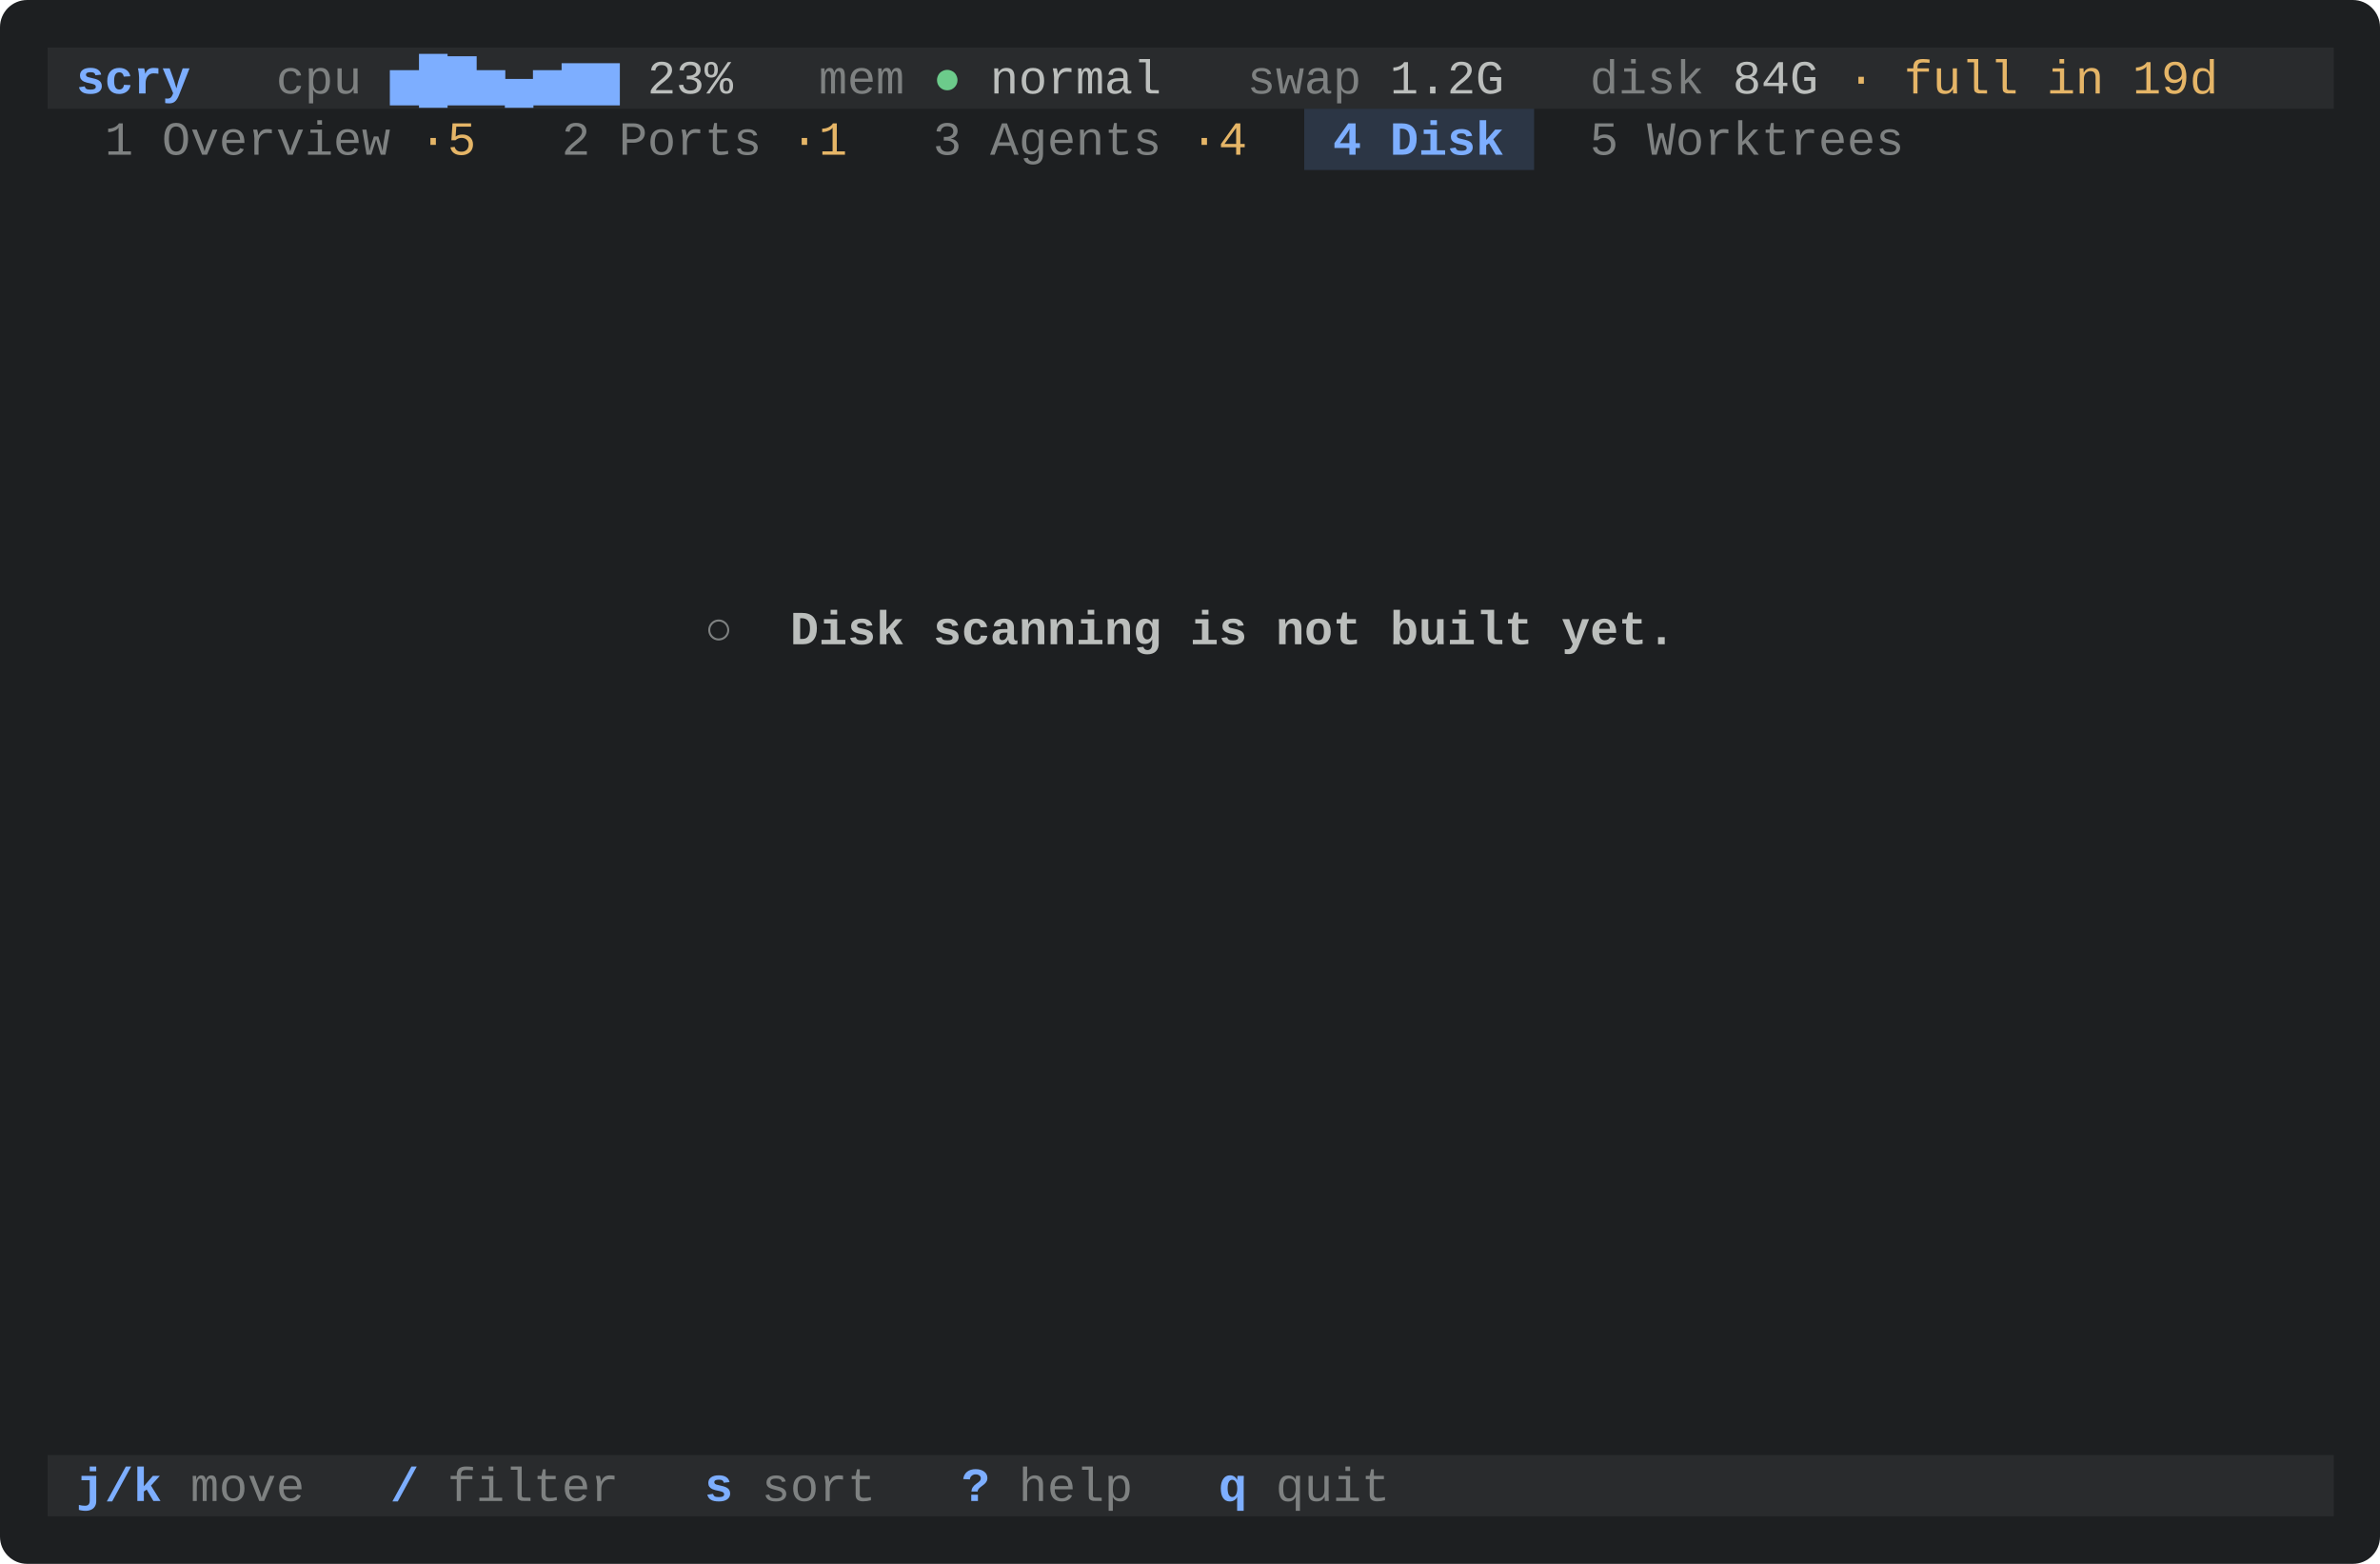
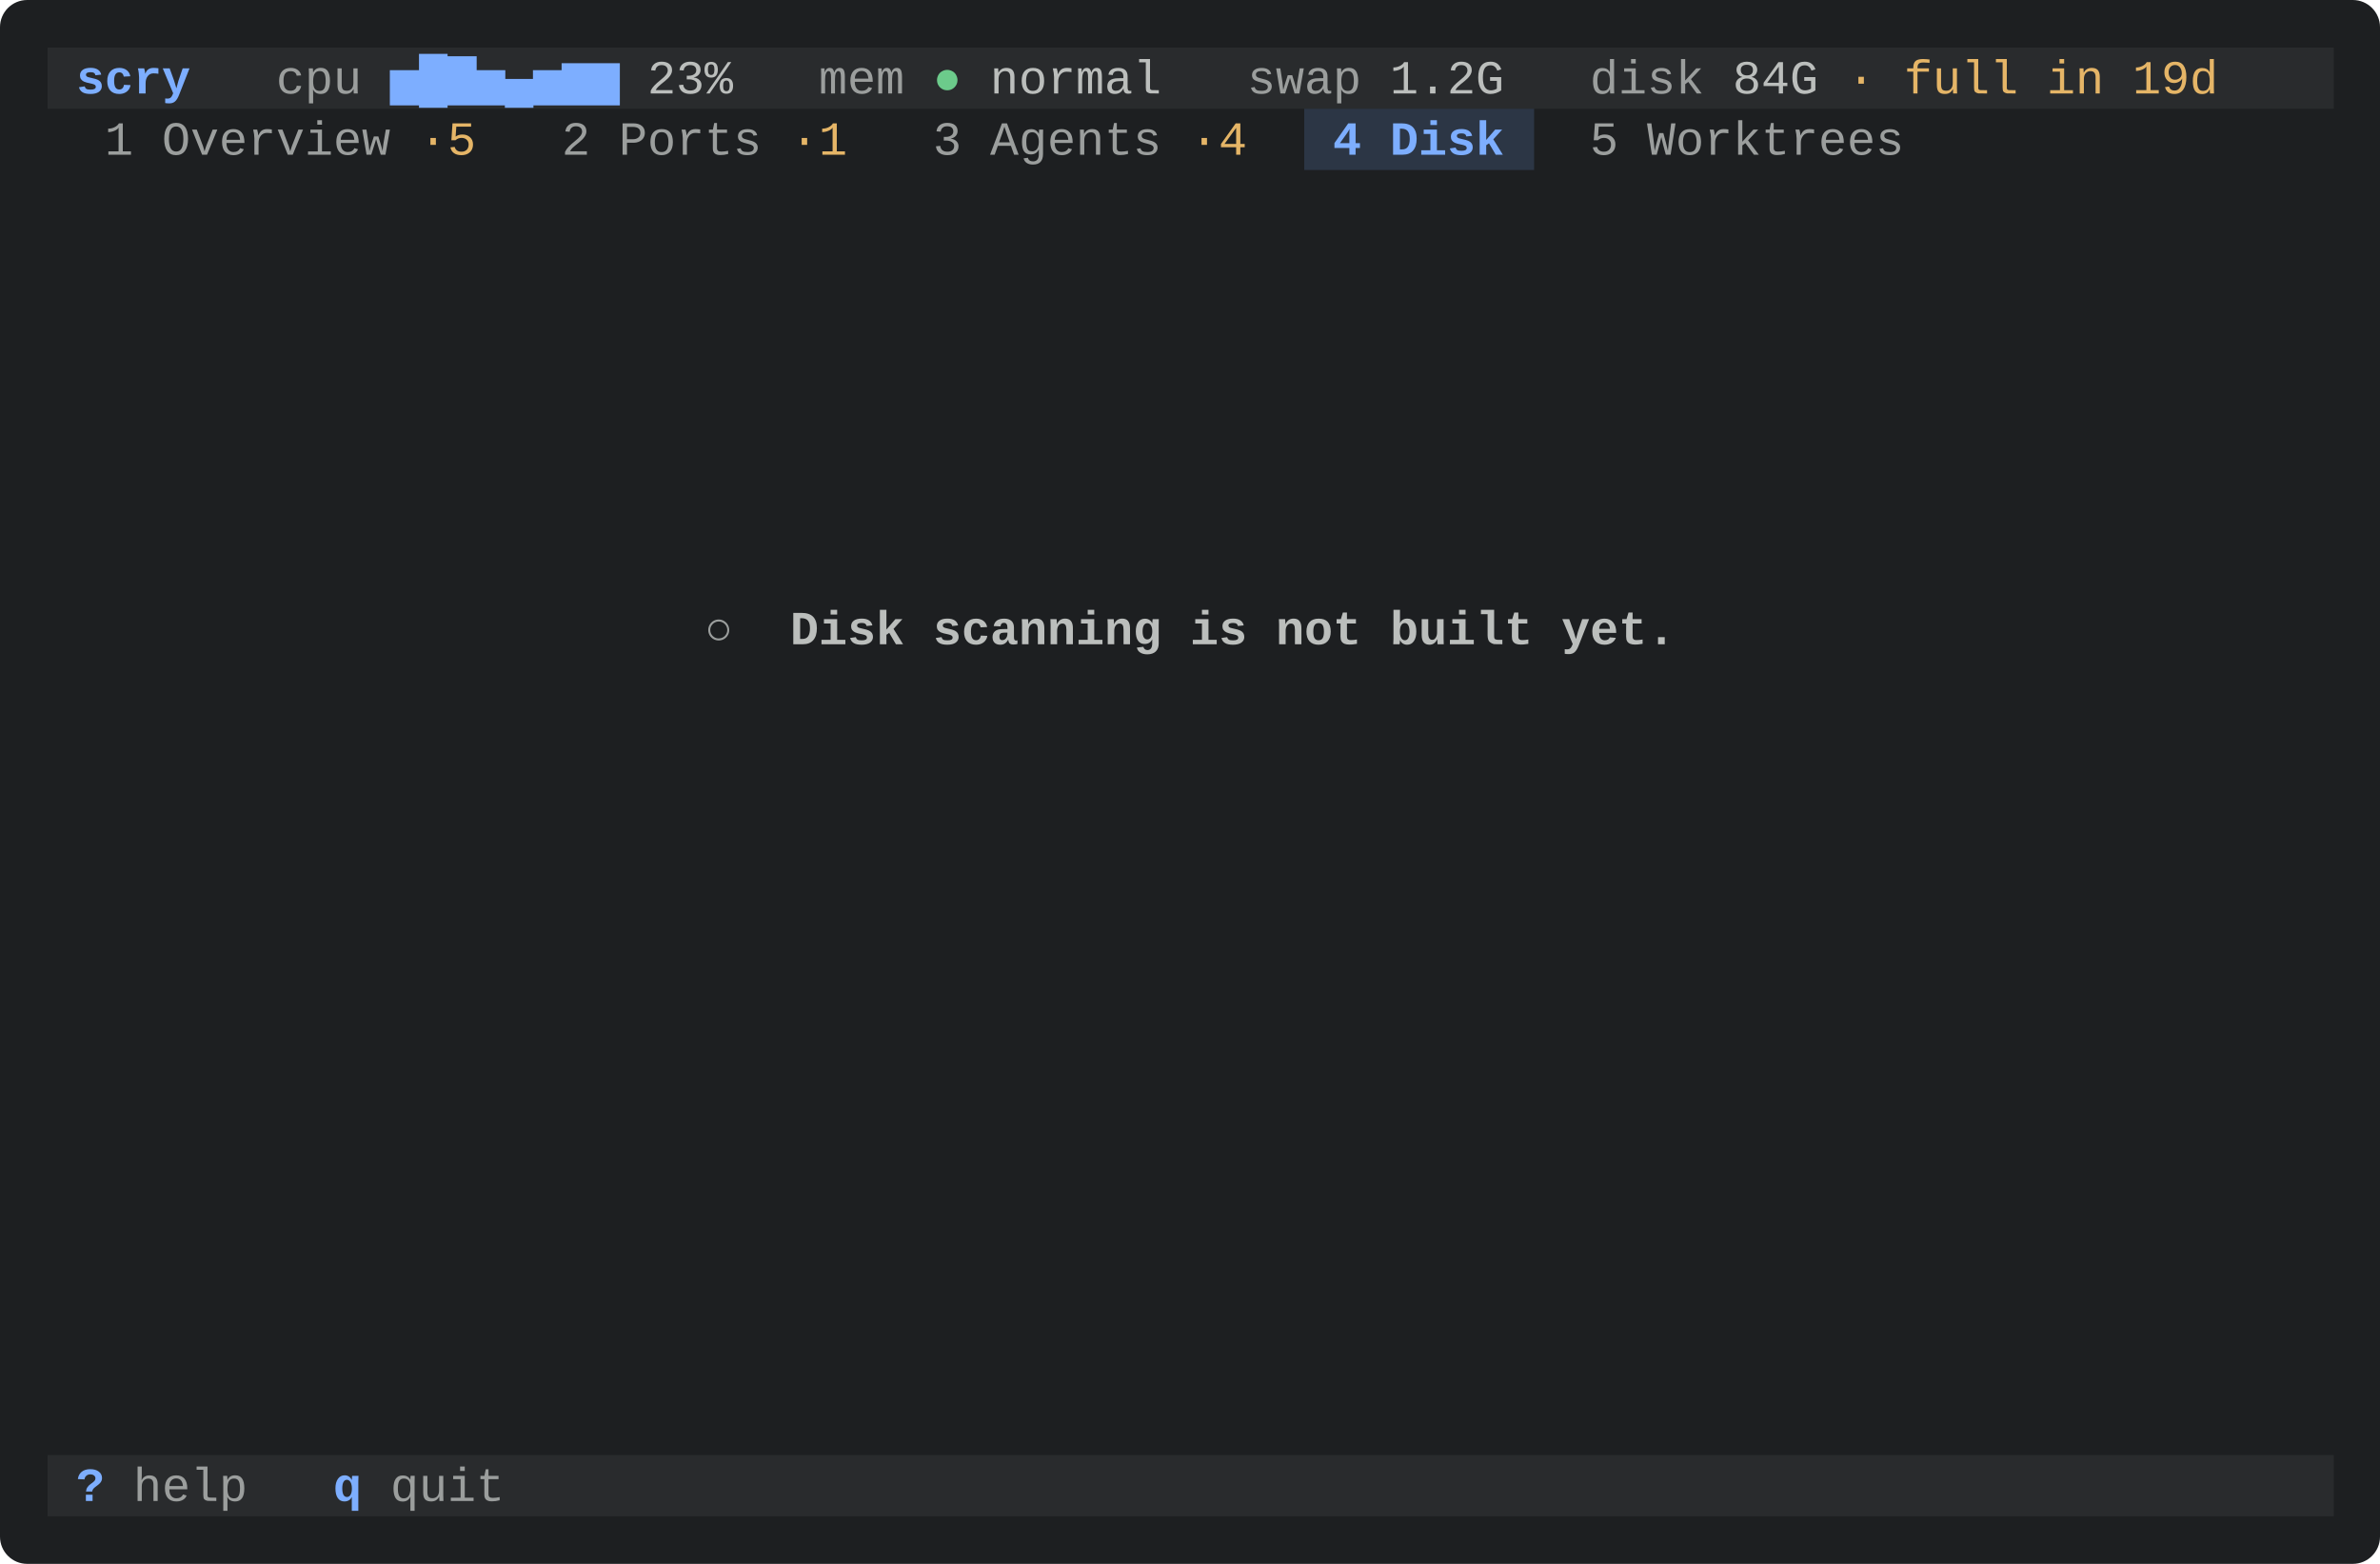
<svg xmlns="http://www.w3.org/2000/svg" width="700" height="460" viewBox="0 0 700 460">
  <style>text{font-family:ui-monospace,SFMono-Regular,"SF Mono",Menlo,Consolas,"Liberation Mono","DejaVu Sans Mono",monospace;font-size:14px;white-space:pre}</style>
  <rect width="700" height="460" rx="8" fill="#1d1f21" />
  <g transform="translate(14 14)">
    <rect x="0.0" y="0" width="672.4" height="18" fill="#292b2d" />
    <text x="8.4" y="13.5" fill="#7daeff" textLength="33.6" lengthAdjust="spacingAndGlyphs" xml:space="preserve" font-weight="700">scry</text>
-     <text x="67.2" y="13.5" fill="#7e8181" textLength="25.2" lengthAdjust="spacingAndGlyphs" xml:space="preserve">cpu</text>
+     <text x="67.2" y="13.5" fill="#9b9e9d" textLength="25.2" lengthAdjust="spacingAndGlyphs" xml:space="preserve">cpu</text>
    <text x="100.8" y="13.5" fill="#7daeff" textLength="67.2" lengthAdjust="spacingAndGlyphs" xml:space="preserve">▅█▇▅▄▅▆▆</text>
    <text x="176.4" y="13.5" fill="#bbbebc" textLength="25.2" lengthAdjust="spacingAndGlyphs" xml:space="preserve">23%</text>
-     <text x="226.8" y="13.5" fill="#7e8181" textLength="25.2" lengthAdjust="spacingAndGlyphs" xml:space="preserve">mem</text>
+     <text x="226.8" y="13.5" fill="#9b9e9d" textLength="25.2" lengthAdjust="spacingAndGlyphs" xml:space="preserve">mem</text>
    <text x="260.4" y="13.5" fill="#6ccb8b" textLength="8.4" lengthAdjust="spacingAndGlyphs" xml:space="preserve">●</text>
    <text x="277.2" y="13.5" fill="#bbbebc" textLength="50.4" lengthAdjust="spacingAndGlyphs" xml:space="preserve">normal</text>
-     <text x="352.8" y="13.5" fill="#7e8181" textLength="33.6" lengthAdjust="spacingAndGlyphs" xml:space="preserve">swap</text>
+     <text x="352.8" y="13.5" fill="#9b9e9d" textLength="33.6" lengthAdjust="spacingAndGlyphs" xml:space="preserve">swap</text>
    <text x="394.8" y="13.5" fill="#bbbebc" textLength="33.6" lengthAdjust="spacingAndGlyphs" xml:space="preserve">1.2G</text>
-     <text x="453.6" y="13.5" fill="#7e8181" textLength="33.6" lengthAdjust="spacingAndGlyphs" xml:space="preserve">disk</text>
+     <text x="453.6" y="13.5" fill="#9b9e9d" textLength="33.6" lengthAdjust="spacingAndGlyphs" xml:space="preserve">disk</text>
    <text x="495.6" y="13.5" fill="#bbbebc" textLength="25.2" lengthAdjust="spacingAndGlyphs" xml:space="preserve">84G</text>
    <text x="529.2" y="13.5" fill="#e5b567" textLength="109.2" lengthAdjust="spacingAndGlyphs" xml:space="preserve">· full in 19d</text>
    <rect x="369.6" y="18" width="67.6" height="18" fill="#2c3645" />
-     <text x="16.8" y="31.5" fill="#7e8181" textLength="84.0" lengthAdjust="spacingAndGlyphs" xml:space="preserve">1 Overview</text>
+     <text x="16.8" y="31.5" fill="#9b9e9d" textLength="84.0" lengthAdjust="spacingAndGlyphs" xml:space="preserve">1 Overview</text>
    <text x="109.2" y="31.5" fill="#e5b567" textLength="16.8" lengthAdjust="spacingAndGlyphs" xml:space="preserve">·5</text>
-     <text x="151.2" y="31.5" fill="#7e8181" textLength="58.8" lengthAdjust="spacingAndGlyphs" xml:space="preserve">2 Ports</text>
+     <text x="151.2" y="31.5" fill="#9b9e9d" textLength="58.8" lengthAdjust="spacingAndGlyphs" xml:space="preserve">2 Ports</text>
    <text x="218.4" y="31.5" fill="#e5b567" textLength="16.8" lengthAdjust="spacingAndGlyphs" xml:space="preserve">·1</text>
-     <text x="260.4" y="31.5" fill="#7e8181" textLength="67.2" lengthAdjust="spacingAndGlyphs" xml:space="preserve">3 Agents</text>
+     <text x="260.4" y="31.5" fill="#9b9e9d" textLength="67.2" lengthAdjust="spacingAndGlyphs" xml:space="preserve">3 Agents</text>
    <text x="336.0" y="31.5" fill="#e5b567" textLength="16.8" lengthAdjust="spacingAndGlyphs" xml:space="preserve">·4</text>
    <text x="378.0" y="31.5" fill="#7daeff" textLength="50.4" lengthAdjust="spacingAndGlyphs" xml:space="preserve" font-weight="700">4 Disk</text>
-     <text x="453.6" y="31.5" fill="#7e8181" textLength="92.4" lengthAdjust="spacingAndGlyphs" xml:space="preserve">5 Worktrees</text>
-     <text x="193.2" y="175.5" fill="#7e8181" textLength="8.4" lengthAdjust="spacingAndGlyphs" xml:space="preserve">○</text>
+     <text x="453.6" y="31.5" fill="#9b9e9d" textLength="92.4" lengthAdjust="spacingAndGlyphs" xml:space="preserve">5 Worktrees</text>
+     <text x="193.2" y="175.5" fill="#9b9e9d" textLength="8.4" lengthAdjust="spacingAndGlyphs" xml:space="preserve">○</text>
    <text x="218.4" y="175.5" fill="#bbbebc" textLength="260.4" lengthAdjust="spacingAndGlyphs" xml:space="preserve" font-weight="700">Disk scanning is not built yet.</text>
    <rect x="0.0" y="414" width="672.4" height="18" fill="#292b2d" />
-     <text x="8.4" y="427.5" fill="#7daeff" textLength="25.2" lengthAdjust="spacingAndGlyphs" xml:space="preserve" font-weight="700">j/k</text>
-     <text x="42.0" y="427.5" fill="#7e8181" textLength="33.6" lengthAdjust="spacingAndGlyphs" xml:space="preserve">move</text>
-     <text x="100.8" y="427.5" fill="#7daeff" textLength="8.4" lengthAdjust="spacingAndGlyphs" xml:space="preserve" font-weight="700">/</text>
-     <text x="117.6" y="427.5" fill="#7e8181" textLength="50.4" lengthAdjust="spacingAndGlyphs" xml:space="preserve">filter</text>
-     <text x="193.2" y="427.5" fill="#7daeff" textLength="8.4" lengthAdjust="spacingAndGlyphs" xml:space="preserve" font-weight="700">s</text>
-     <text x="210.0" y="427.5" fill="#7e8181" textLength="33.6" lengthAdjust="spacingAndGlyphs" xml:space="preserve">sort</text>
-     <text x="268.8" y="427.5" fill="#7daeff" textLength="8.4" lengthAdjust="spacingAndGlyphs" xml:space="preserve" font-weight="700">?</text>
-     <text x="285.6" y="427.5" fill="#7e8181" textLength="33.6" lengthAdjust="spacingAndGlyphs" xml:space="preserve">help</text>
-     <text x="344.4" y="427.5" fill="#7daeff" textLength="8.4" lengthAdjust="spacingAndGlyphs" xml:space="preserve" font-weight="700">q</text>
-     <text x="361.2" y="427.5" fill="#7e8181" textLength="33.6" lengthAdjust="spacingAndGlyphs" xml:space="preserve">quit</text>
+     <text x="8.4" y="427.5" fill="#7daeff" textLength="8.4" lengthAdjust="spacingAndGlyphs" xml:space="preserve" font-weight="700">?</text>
+     <text x="25.2" y="427.5" fill="#9b9e9d" textLength="33.6" lengthAdjust="spacingAndGlyphs" xml:space="preserve">help</text>
+     <text x="84.0" y="427.5" fill="#7daeff" textLength="8.4" lengthAdjust="spacingAndGlyphs" xml:space="preserve" font-weight="700">q</text>
+     <text x="100.8" y="427.5" fill="#9b9e9d" textLength="33.6" lengthAdjust="spacingAndGlyphs" xml:space="preserve">quit</text>
  </g>
</svg>
